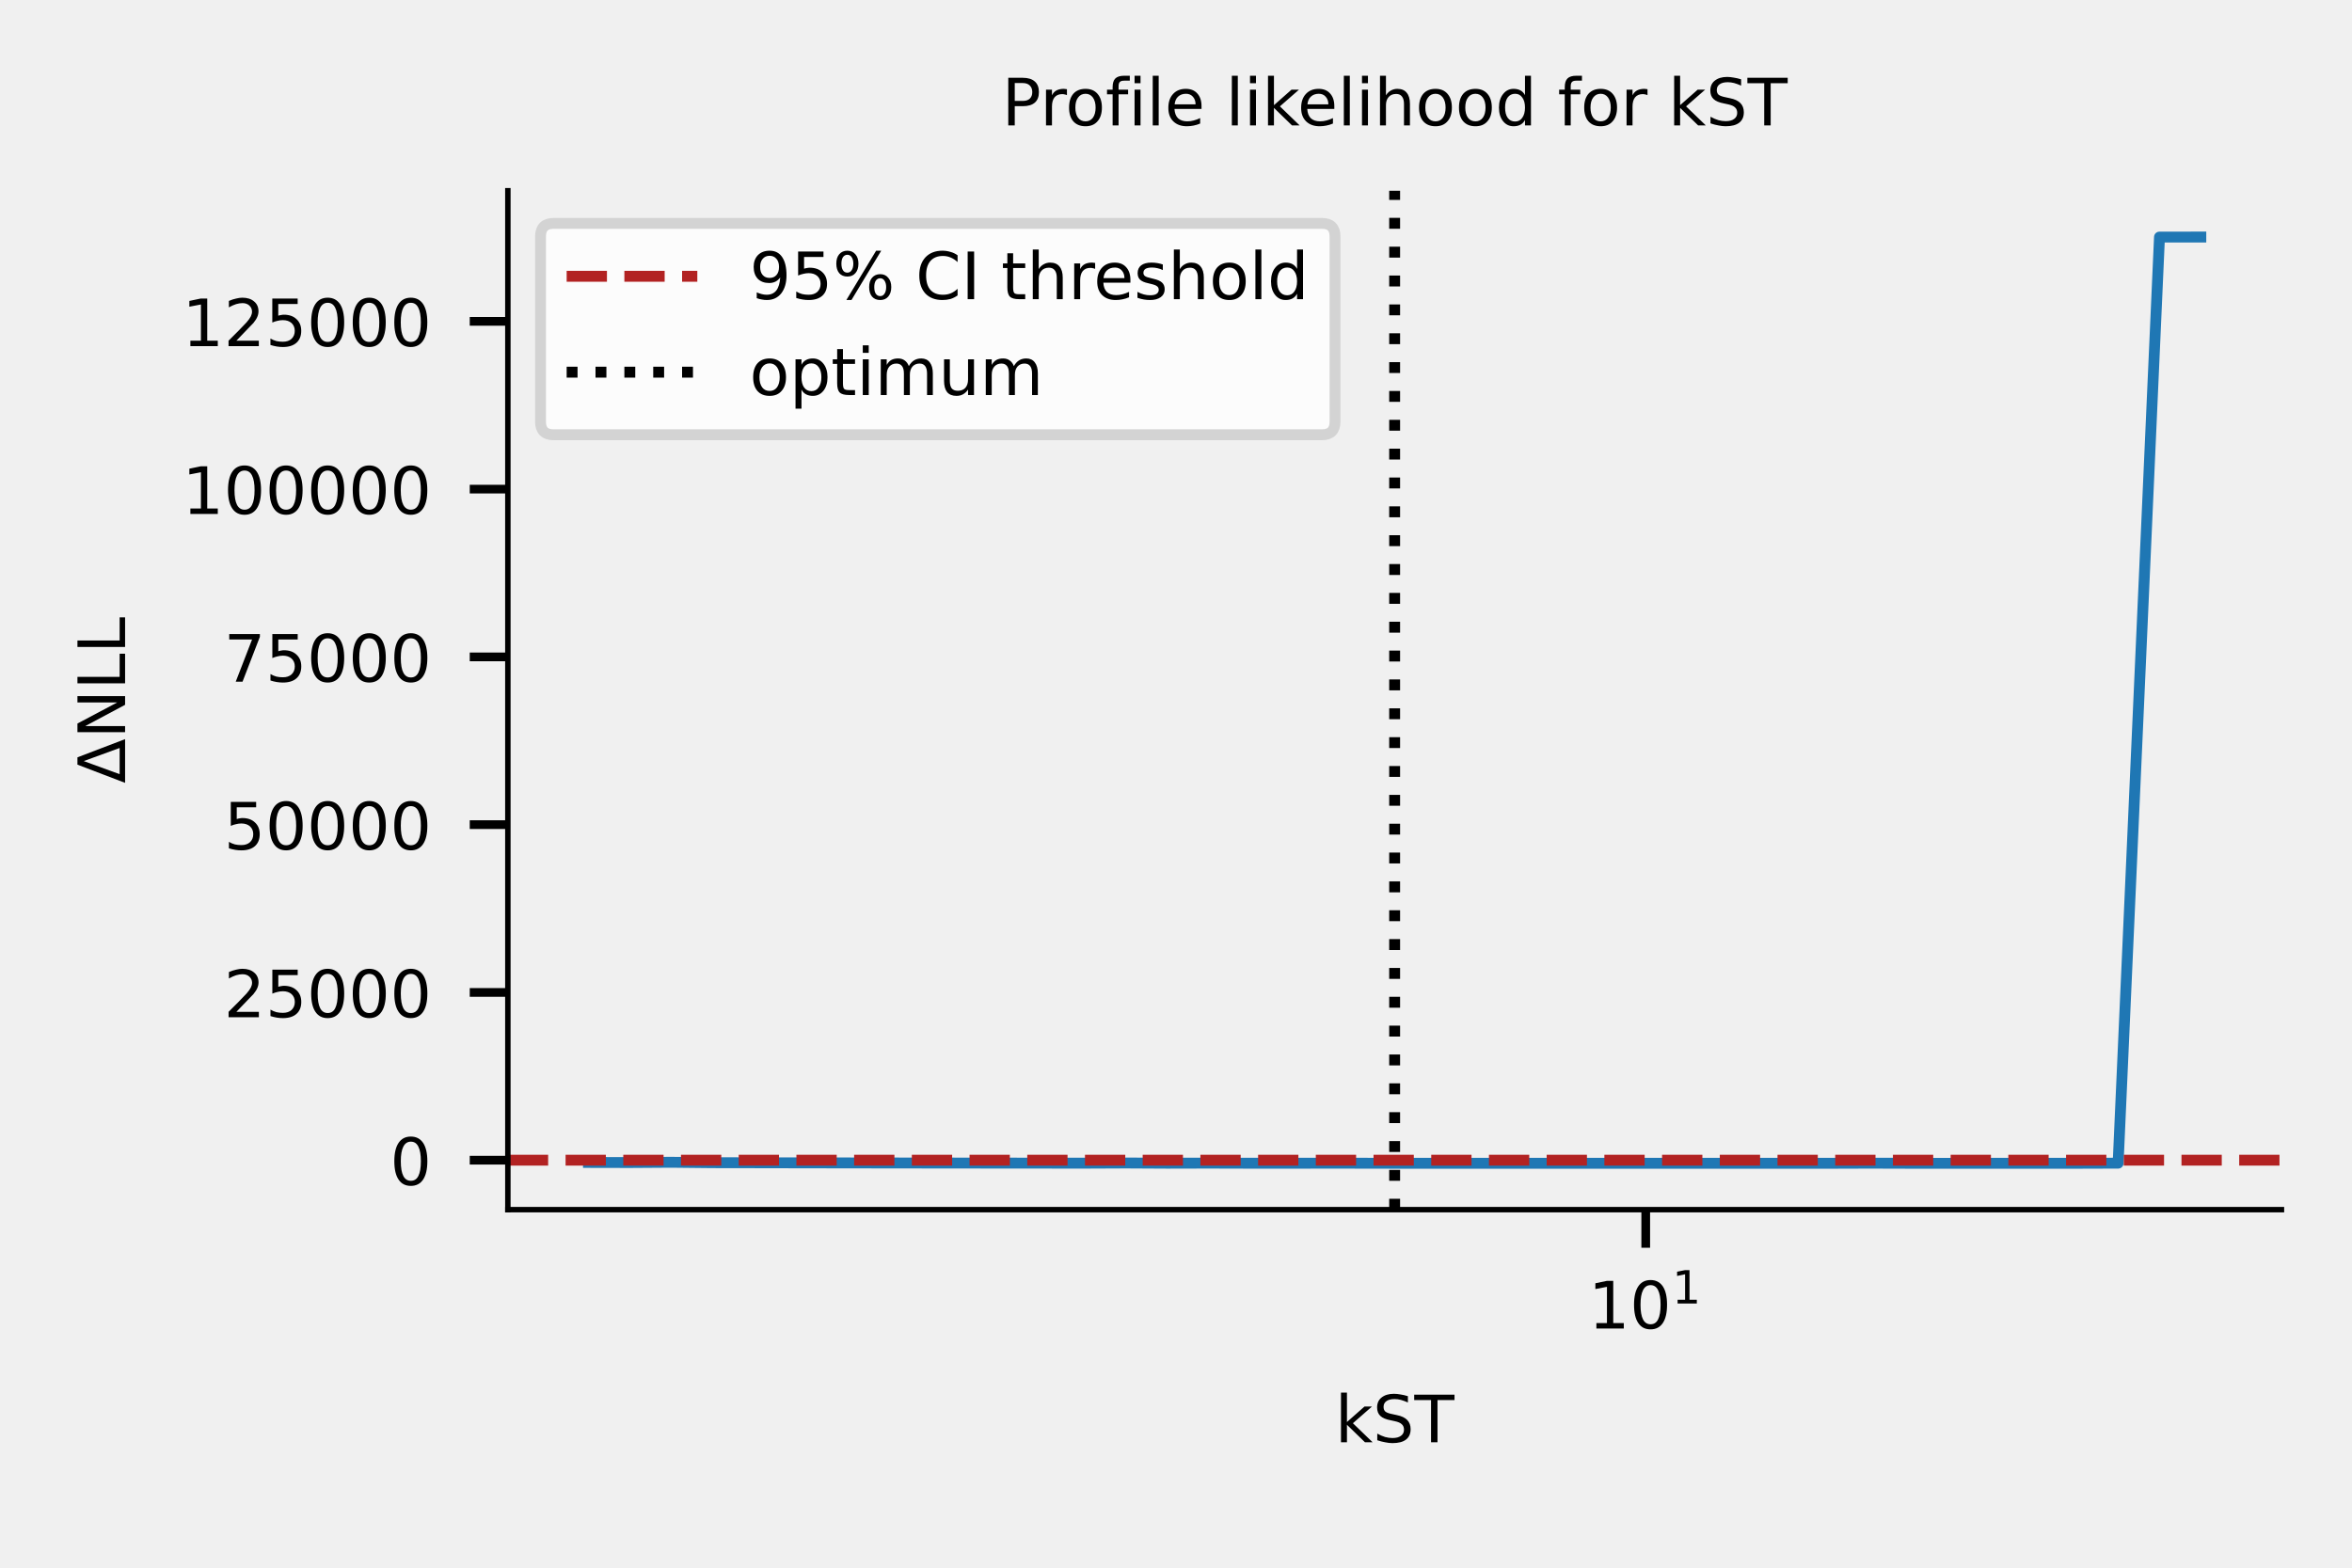
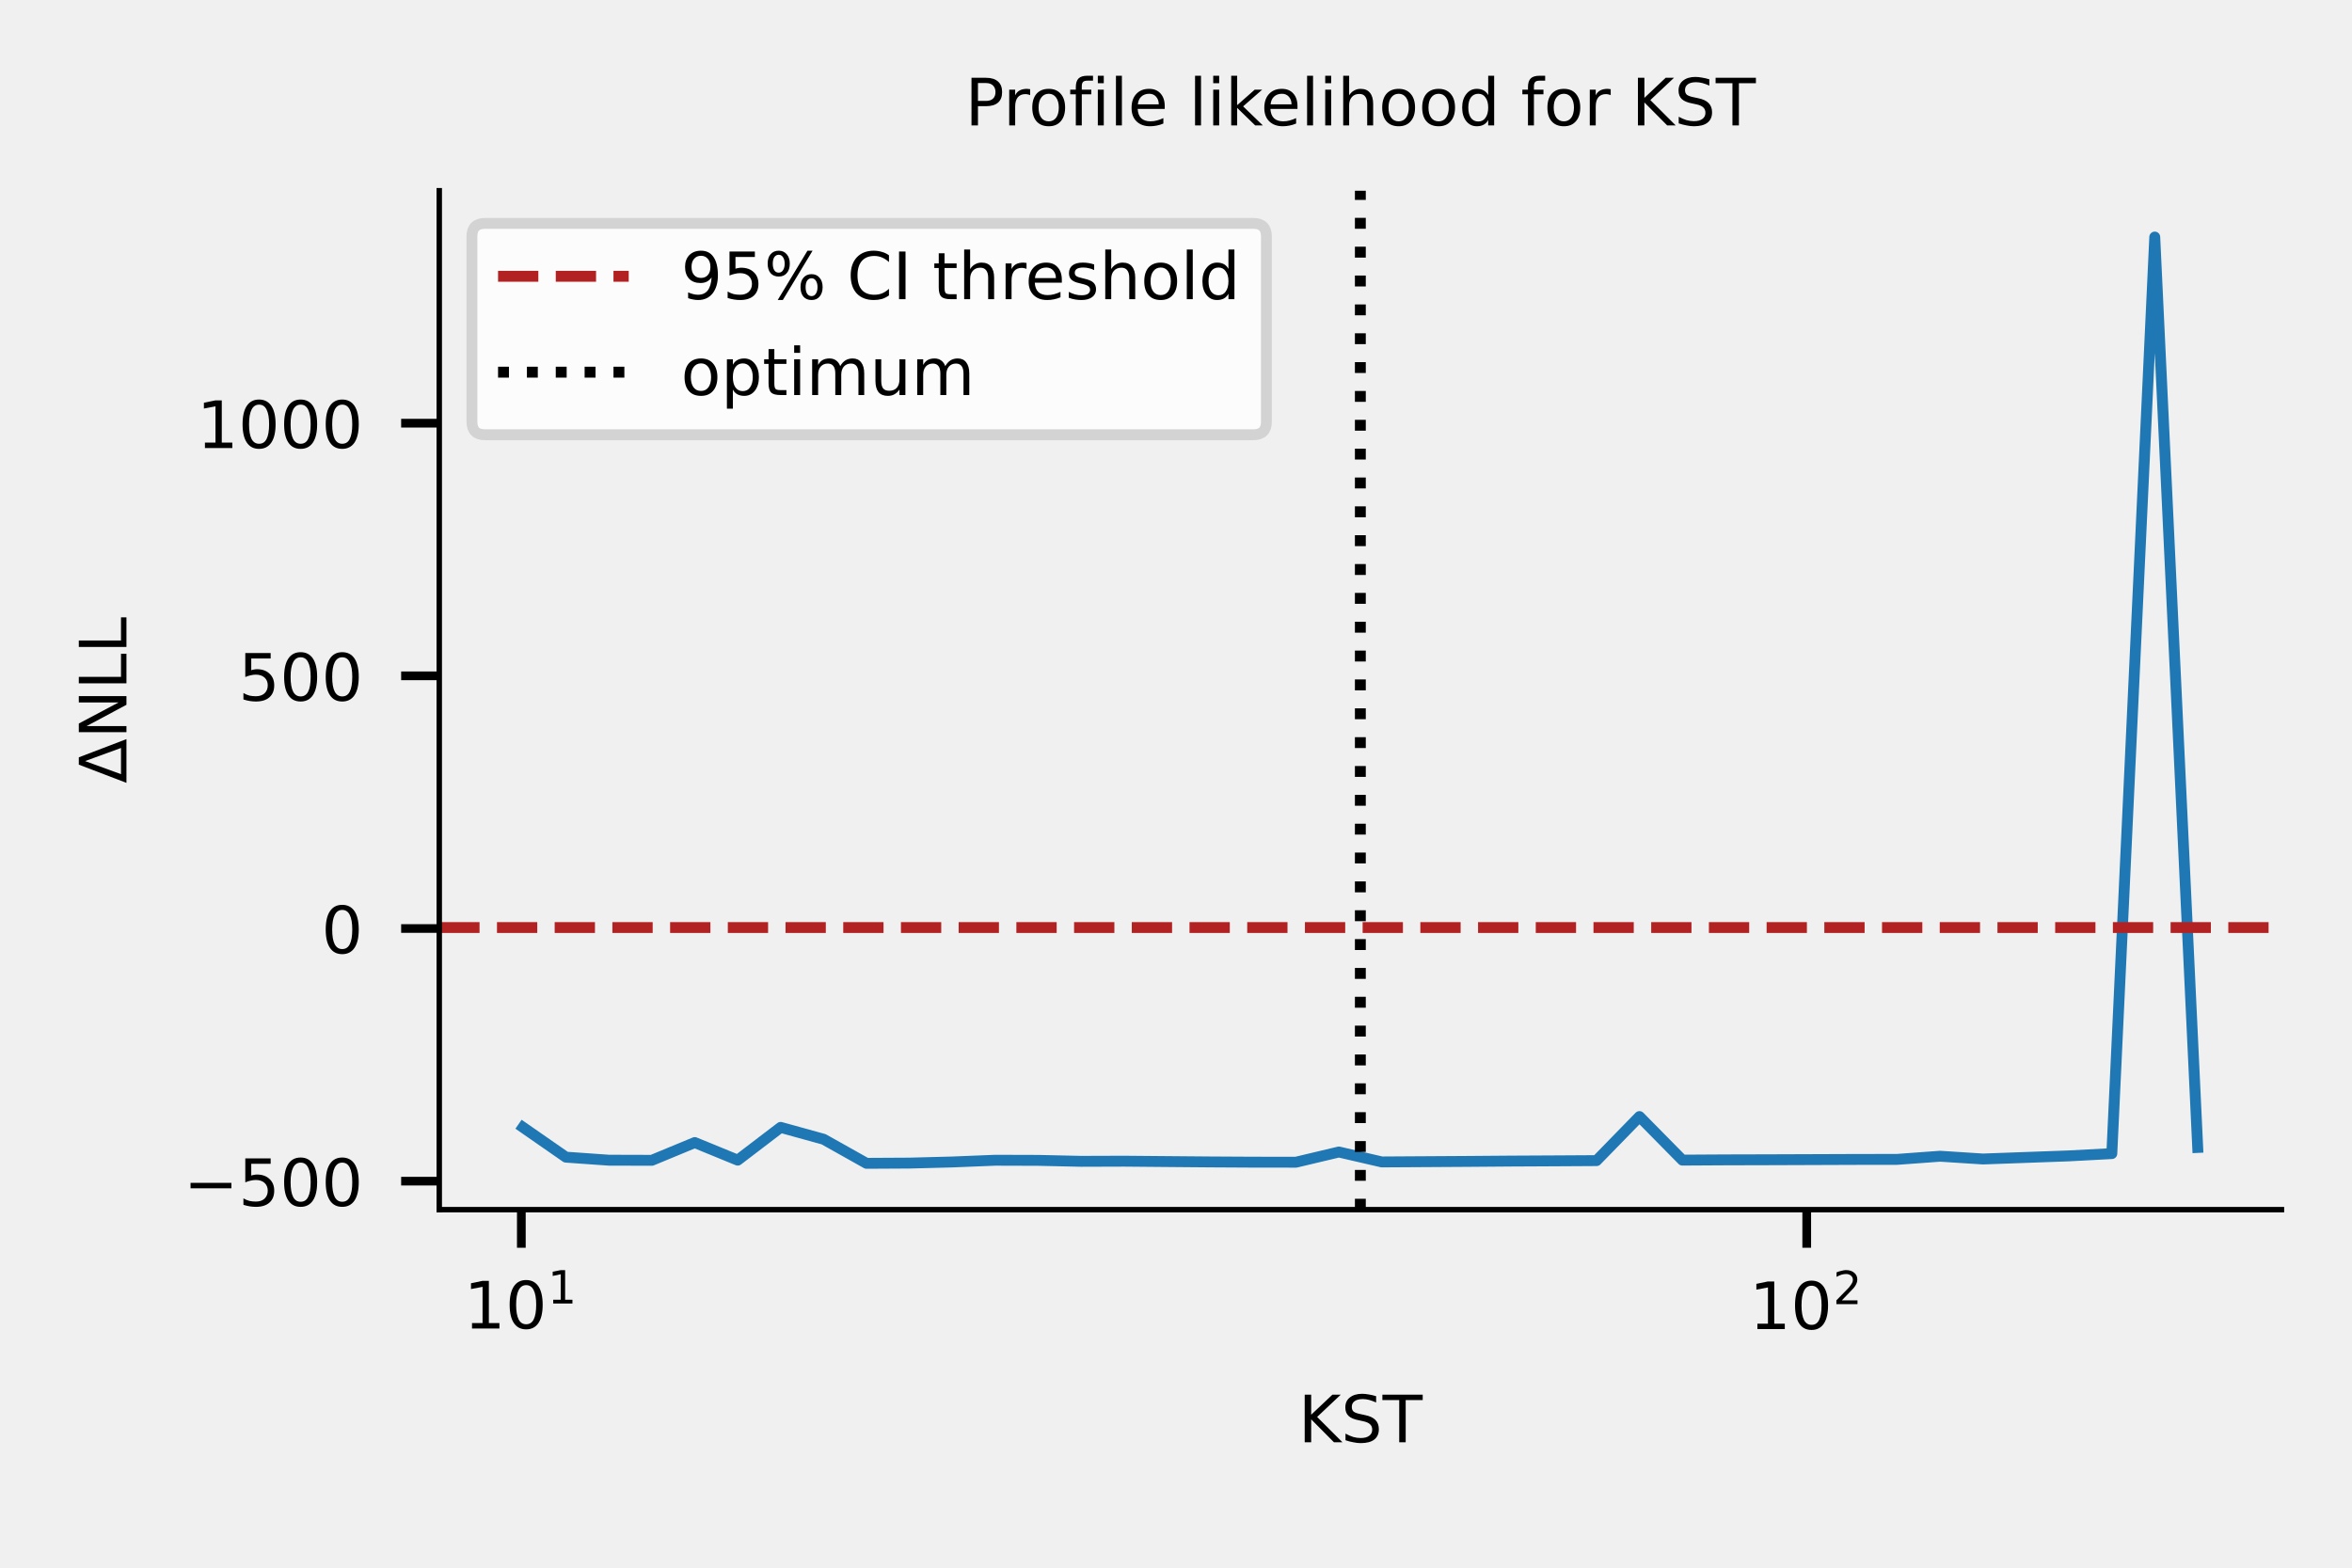
<svg xmlns="http://www.w3.org/2000/svg" xmlns:xlink="http://www.w3.org/1999/xlink" width="216pt" height="144pt" viewBox="0 0 216 144" version="1.1">
  <defs>
    <style type="text/css">*{stroke-linejoin: round; stroke-linecap: butt}</style>
  </defs>
  <g id="figure_1">
    <g id="patch_1">
      <path d="M 0 144  L 216 144  L 216 0  L 0 0  L 0 144  z " style="fill: none" />
    </g>
    <g id="axes_1">
      <g id="patch_2">
-         <path d="M 46.64 111.112  L 209.52 111.112  L 209.52 17.52  L 46.64 17.52  L 46.64 111.112  z " style="fill: none" />
+         <path d="M 40.34 111.112  L 209.52 111.112  L 209.52 17.52  L 40.34 17.52  L 40.34 111.112  z " style="fill: none" />
      </g>
      <g id="matplotlib.axis_1">
        <g id="xtick_1">
          <g id="line2d_1">
            <defs>
-               <path id="ma3e0eb6a6e" d="M 0 0  L 0 3.5  " style="stroke: #000000; stroke-width: 0.8" />
+               <path id="me93ea82e8f" d="M 0 0  L 0 3.5  " style="stroke: #000000; stroke-width: 0.8" />
            </defs>
            <g>
-               <use xlink:href="#ma3e0eb6a6e" x="151.138" y="111.112" style="stroke: #000000; stroke-width: 0.8" />
+               <use xlink:href="#me93ea82e8f" x="47.878" y="111.112" style="stroke: #000000; stroke-width: 0.8" />
            </g>
          </g>
          <g id="text_1">
-             <g transform="translate(145.858 122.6711)">
+             <g transform="translate(42.59847 122.6711)">
              <text>
                <tspan x="0" y="-0.641" style="font-size: 6px; font-family: 'DejaVu Sans'">1</tspan>
                <tspan x="3.817" y="-0.641" style="font-size: 6px; font-family: 'DejaVu Sans'">0</tspan>
                <tspan x="7.692" y="-2.938" style="font-size: 4.2px; font-family: 'DejaVu Sans'">1</tspan>
              </text>
            </g>
          </g>
        </g>
-         <g id="xtick_2" />
+         <g id="xtick_2">
+           <g id="line2d_2">
+             <g>
+               <use xlink:href="#me93ea82e8f" x="165.924" y="111.112" style="stroke: #000000; stroke-width: 0.8" />
+             </g>
+           </g>
+           <g id="text_2">
+             <g transform="translate(160.6443 122.6711)">
+               <text>
+                 <tspan x="0" y="-0.586" style="font-size: 6px; font-family: 'DejaVu Sans'">1</tspan>
+                 <tspan x="3.817" y="-0.586" style="font-size: 6px; font-family: 'DejaVu Sans'">0</tspan>
+                 <tspan x="7.692" y="-2.883" style="font-size: 4.2px; font-family: 'DejaVu Sans'">2</tspan>
+               </text>
+             </g>
+           </g>
+         </g>
        <g id="xtick_3" />
        <g id="xtick_4" />
        <g id="xtick_5" />
        <g id="xtick_6" />
        <g id="xtick_7" />
        <g id="xtick_8" />
        <g id="xtick_9" />
        <g id="xtick_10" />
        <g id="xtick_11" />
-         <g id="text_2">
-           <text style="font-size: 6px; font-family: 'DejaVu Sans', 'Arial', 'Helvetica', 'Lucida Grande', 'Verdana', 'Geneva', 'Lucid', 'Avant Garde', sans-serif; text-anchor: middle" x="128.08" y="132.478" transform="rotate(-0 128.08 132.4779)">kST</text>
+         <g id="xtick_12" />
+         <g id="text_3">
+           <text style="font-size: 6px; font-family: 'DejaVu Sans', 'Arial', 'Helvetica', 'Lucida Grande', 'Verdana', 'Geneva', 'Lucid', 'Avant Garde', sans-serif; text-anchor: middle" x="124.93" y="132.478" transform="rotate(-0 124.93 132.4779)">KST</text>
        </g>
      </g>
      <g id="matplotlib.axis_2">
        <g id="ytick_1">
-           <g id="line2d_2">
+           <g id="line2d_3">
            <defs>
-               <path id="m9220017bda" d="M 0 0  L -3.5 0  " style="stroke: #000000; stroke-width: 0.8" />
+               <path id="m4336b60296" d="M 0 0  L -3.5 0  " style="stroke: #000000; stroke-width: 0.8" />
            </defs>
            <g>
-               <use xlink:href="#m9220017bda" x="46.64" y="106.57" style="stroke: #000000; stroke-width: 0.8" />
+               <use xlink:href="#m4336b60296" x="40.34" y="108.495" style="stroke: #000000; stroke-width: 0.8" />
            </g>
          </g>
-           <g id="text_3">
-             <text style="font-size: 6px; font-family: 'DejaVu Sans', 'Arial', 'Helvetica', 'Lucida Grande', 'Verdana', 'Geneva', 'Lucid', 'Avant Garde', sans-serif; text-anchor: end" x="39.64" y="108.85" transform="rotate(-0 39.64 108.8497)">0</text>
+           <g id="text_4">
+             <text style="font-size: 6px; font-family: 'DejaVu Sans', 'Arial', 'Helvetica', 'Lucida Grande', 'Verdana', 'Geneva', 'Lucid', 'Avant Garde', sans-serif; text-anchor: end" x="33.34" y="110.775" transform="rotate(-0 33.34 110.7748)">−500</text>
          </g>
        </g>
        <g id="ytick_2">
-           <g id="line2d_3">
+           <g id="line2d_4">
            <g>
-               <use xlink:href="#m9220017bda" x="46.64" y="91.16" style="stroke: #000000; stroke-width: 0.8" />
+               <use xlink:href="#m4336b60296" x="40.34" y="85.288" style="stroke: #000000; stroke-width: 0.8" />
            </g>
          </g>
-           <g id="text_4">
-             <text style="font-size: 6px; font-family: 'DejaVu Sans', 'Arial', 'Helvetica', 'Lucida Grande', 'Verdana', 'Geneva', 'Lucid', 'Avant Garde', sans-serif; text-anchor: end" x="39.64" y="93.439" transform="rotate(-0 39.64 93.43924)">25000</text>
+           <g id="text_5">
+             <text style="font-size: 6px; font-family: 'DejaVu Sans', 'Arial', 'Helvetica', 'Lucida Grande', 'Verdana', 'Geneva', 'Lucid', 'Avant Garde', sans-serif; text-anchor: end" x="33.34" y="87.567" transform="rotate(-0 33.34 87.56705)">0</text>
          </g>
        </g>
        <g id="ytick_3">
-           <g id="line2d_4">
+           <g id="line2d_5">
            <g>
-               <use xlink:href="#m9220017bda" x="46.64" y="75.749" style="stroke: #000000; stroke-width: 0.8" />
+               <use xlink:href="#m4336b60296" x="40.34" y="62.08" style="stroke: #000000; stroke-width: 0.8" />
            </g>
          </g>
-           <g id="text_5">
-             <text style="font-size: 6px; font-family: 'DejaVu Sans', 'Arial', 'Helvetica', 'Lucida Grande', 'Verdana', 'Geneva', 'Lucid', 'Avant Garde', sans-serif; text-anchor: end" x="39.64" y="78.029" transform="rotate(-0 39.64 78.02878)">50000</text>
+           <g id="text_6">
+             <text style="font-size: 6px; font-family: 'DejaVu Sans', 'Arial', 'Helvetica', 'Lucida Grande', 'Verdana', 'Geneva', 'Lucid', 'Avant Garde', sans-serif; text-anchor: end" x="33.34" y="64.359" transform="rotate(-0 33.34 64.35931)">500</text>
          </g>
        </g>
        <g id="ytick_4">
-           <g id="line2d_5">
-             <g>
-               <use xlink:href="#m9220017bda" x="46.64" y="60.339" style="stroke: #000000; stroke-width: 0.8" />
-             </g>
-           </g>
-           <g id="text_6">
-             <text style="font-size: 6px; font-family: 'DejaVu Sans', 'Arial', 'Helvetica', 'Lucida Grande', 'Verdana', 'Geneva', 'Lucid', 'Avant Garde', sans-serif; text-anchor: end" x="39.64" y="62.618" transform="rotate(-0 39.64 62.61831)">75000</text>
-           </g>
-         </g>
-         <g id="ytick_5">
          <g id="line2d_6">
            <g>
-               <use xlink:href="#m9220017bda" x="46.64" y="44.928" style="stroke: #000000; stroke-width: 0.8" />
+               <use xlink:href="#m4336b60296" x="40.34" y="38.872" style="stroke: #000000; stroke-width: 0.8" />
            </g>
          </g>
          <g id="text_7">
-             <text style="font-size: 6px; font-family: 'DejaVu Sans', 'Arial', 'Helvetica', 'Lucida Grande', 'Verdana', 'Geneva', 'Lucid', 'Avant Garde', sans-serif; text-anchor: end" x="39.64" y="47.208" transform="rotate(-0 39.64 47.20784)">100000</text>
+             <text style="font-size: 6px; font-family: 'DejaVu Sans', 'Arial', 'Helvetica', 'Lucida Grande', 'Verdana', 'Geneva', 'Lucid', 'Avant Garde', sans-serif; text-anchor: end" x="33.34" y="41.152" transform="rotate(-0 33.34 41.15157)">1000</text>
          </g>
        </g>
-         <g id="ytick_6">
-           <g id="line2d_7">
-             <g>
-               <use xlink:href="#m9220017bda" x="46.64" y="29.518" style="stroke: #000000; stroke-width: 0.8" />
-             </g>
-           </g>
-           <g id="text_8">
-             <text style="font-size: 6px; font-family: 'DejaVu Sans', 'Arial', 'Helvetica', 'Lucida Grande', 'Verdana', 'Geneva', 'Lucid', 'Avant Garde', sans-serif; text-anchor: end" x="39.64" y="31.797" transform="rotate(-0 39.64 31.79737)">125000</text>
-           </g>
-         </g>
-         <g id="text_9">
-           <text style="font-size: 6px; font-family: 'DejaVu Sans', 'Arial', 'Helvetica', 'Lucida Grande', 'Verdana', 'Geneva', 'Lucid', 'Avant Garde', sans-serif; text-anchor: middle" x="11.487" y="64.316" transform="rotate(-90 11.48719 64.316)">ΔNLL</text>
+         <g id="text_8">
+           <text style="font-size: 6px; font-family: 'DejaVu Sans', 'Arial', 'Helvetica', 'Lucida Grande', 'Verdana', 'Geneva', 'Lucid', 'Avant Garde', sans-serif; text-anchor: middle" x="11.612" y="64.316" transform="rotate(-90 11.61187 64.316)">ΔNLL</text>
        </g>
      </g>
+       <g id="line2d_7">
+         <path d="M 48.03 103.551  L 51.974 106.291  L 55.917 106.57  L 59.861 106.581  L 63.804 104.949  L 67.748 106.566  L 71.692 103.555  L 75.635 104.645  L 79.579 106.858  L 83.522 106.836  L 87.466 106.733  L 91.409 106.574  L 95.353 106.586  L 99.297 106.674  L 103.24 106.661  L 107.184 106.696  L 111.127 106.729  L 115.071 106.751  L 119.015 106.755  L 122.958 105.817  L 126.902 106.73  L 130.845 106.706  L 134.789 106.682  L 138.733 106.651  L 142.676 106.631  L 146.62 106.608  L 150.563 102.562  L 154.507 106.563  L 158.451 106.54  L 162.394 106.53  L 166.338 106.516  L 170.281 106.501  L 174.225 106.495  L 178.168 106.206  L 182.112 106.46  L 186.056 106.317  L 189.999 106.174  L 193.943 105.964  L 197.886 21.774  L 201.83 105.4  " clip-path="url(#pf7ff3c8c0f)" style="fill: none; stroke: #1f77b4; stroke-linecap: square" />
+       </g>
      <g id="line2d_8">
-         <path d="M 54.044 106.777  L 57.84 106.785  L 61.637 106.76  L 65.434 106.8  L 69.231 106.806  L 73.027 106.813  L 76.824 106.819  L 80.621 106.824  L 84.418 106.829  L 88.214 106.833  L 92.011 106.837  L 95.808 106.84  L 99.604 106.843  L 103.401 106.827  L 107.198 106.847  L 110.995 106.838  L 114.791 106.848  L 118.588 106.851  L 122.385 106.841  L 126.182 106.851  L 129.978 106.854  L 133.775 106.855  L 137.572 106.855  L 141.369 106.854  L 145.165 106.852  L 148.962 106.855  L 152.759 106.855  L 156.556 106.855  L 160.352 106.855  L 164.149 106.855  L 167.946 106.855  L 171.742 106.843  L 175.539 106.854  L 179.336 106.858  L 183.133 106.853  L 186.929 106.854  L 190.726 106.854  L 194.523 106.842  L 198.32 21.775  L 202.116 21.774  " clip-path="url(#p46d155cf80)" style="fill: none; stroke: #1f77b4; stroke-linecap: square" />
+         <path d="M 40.34 85.198  L 209.52 85.198  " clip-path="url(#pf7ff3c8c0f)" style="fill: none; stroke-dasharray: 3.7,1.6; stroke-dashoffset: 0; stroke: #b22222" />
      </g>
      <g id="line2d_9">
-         <path d="M 46.64 106.569  L 209.52 106.569  " clip-path="url(#p46d155cf80)" style="fill: none; stroke-dasharray: 3.7,1.6; stroke-dashoffset: 0; stroke: #b22222" />
-       </g>
-       <g id="line2d_10">
-         <path d="M 128.08 111.112  L 128.08 17.52  " clip-path="url(#p46d155cf80)" style="fill: none; stroke-dasharray: 1,1.65; stroke-dashoffset: 0; stroke: #000000" />
+         <path d="M 124.93 111.112  L 124.93 17.52  " clip-path="url(#pf7ff3c8c0f)" style="fill: none; stroke-dasharray: 1,1.65; stroke-dashoffset: 0; stroke: #000000" />
      </g>
      <g id="patch_3">
-         <path d="M 46.64 111.112  L 46.64 17.52  " style="fill: none; stroke: #000000; stroke-width: 0.5; stroke-linejoin: miter; stroke-linecap: square" />
+         <path d="M 40.34 111.112  L 40.34 17.52  " style="fill: none; stroke: #000000; stroke-width: 0.5; stroke-linejoin: miter; stroke-linecap: square" />
      </g>
      <g id="patch_4">
-         <path d="M 46.64 111.112  L 209.52 111.112  " style="fill: none; stroke: #000000; stroke-width: 0.5; stroke-linejoin: miter; stroke-linecap: square" />
+         <path d="M 40.34 111.112  L 209.52 111.112  " style="fill: none; stroke: #000000; stroke-width: 0.5; stroke-linejoin: miter; stroke-linecap: square" />
      </g>
-       <g id="text_10">
-         <text style="font-size: 6px; font-family: 'DejaVu Sans', 'Arial', 'Helvetica', 'Lucida Grande', 'Verdana', 'Geneva', 'Lucid', 'Avant Garde', sans-serif; text-anchor: middle" x="128.08" y="11.52" transform="rotate(-0 128.08 11.52)">Profile likelihood for kST</text>
+       <g id="text_9">
+         <text style="font-size: 6px; font-family: 'DejaVu Sans', 'Arial', 'Helvetica', 'Lucida Grande', 'Verdana', 'Geneva', 'Lucid', 'Avant Garde', sans-serif; text-anchor: middle" x="124.93" y="11.52" transform="rotate(-0 124.93 11.52)">Profile likelihood for KST</text>
      </g>
      <g id="legend_1">
        <g id="patch_5">
-           <path d="M 50.84 39.934  L 121.403 39.934  Q 122.603 39.934 122.603 38.734  L 122.603 21.72  Q 122.603 20.52 121.403 20.52  L 50.84 20.52  Q 49.64 20.52 49.64 21.72  L 49.64 38.734  Q 49.64 39.934 50.84 39.934  z " style="fill: #ffffff; opacity: 0.8; stroke: #cccccc; stroke-linejoin: miter" />
+           <path d="M 44.54 39.934  L 115.103 39.934  Q 116.303 39.934 116.303 38.734  L 116.303 21.72  Q 116.303 20.52 115.103 20.52  L 44.54 20.52  Q 43.34 20.52 43.34 21.72  L 43.34 38.734  Q 43.34 39.934 44.54 39.934  z " style="fill: #ffffff; opacity: 0.8; stroke: #cccccc; stroke-linejoin: miter" />
+         </g>
+         <g id="line2d_10">
+           <path d="M 45.74 25.379  L 51.74 25.379  L 57.74 25.379  " style="fill: none; stroke-dasharray: 3.7,1.6; stroke-dashoffset: 0; stroke: #b22222" />
+         </g>
+         <g id="text_10">
+           <text style="font-size: 6px; font-family: 'DejaVu Sans', 'Arial', 'Helvetica', 'Lucida Grande', 'Verdana', 'Geneva', 'Lucid', 'Avant Garde', sans-serif; text-anchor: start" x="62.54" y="27.479" transform="rotate(-0 62.54 27.47906)">95% CI threshold</text>
        </g>
        <g id="line2d_11">
-           <path d="M 52.04 25.379  L 58.04 25.379  L 64.04 25.379  " style="fill: none; stroke-dasharray: 3.7,1.6; stroke-dashoffset: 0; stroke: #b22222" />
+           <path d="M 45.74 34.186  L 51.74 34.186  L 57.74 34.186  " style="fill: none; stroke-dasharray: 1,1.65; stroke-dashoffset: 0; stroke: #000000" />
        </g>
        <g id="text_11">
-           <text style="font-size: 6px; font-family: 'DejaVu Sans', 'Arial', 'Helvetica', 'Lucida Grande', 'Verdana', 'Geneva', 'Lucid', 'Avant Garde', sans-serif; text-anchor: start" x="68.84" y="27.479" transform="rotate(-0 68.84 27.47906)">95% CI threshold</text>
-         </g>
-         <g id="line2d_12">
-           <path d="M 52.04 34.186  L 58.04 34.186  L 64.04 34.186  " style="fill: none; stroke-dasharray: 1,1.65; stroke-dashoffset: 0; stroke: #000000" />
-         </g>
-         <g id="text_12">
-           <text style="font-size: 6px; font-family: 'DejaVu Sans', 'Arial', 'Helvetica', 'Lucida Grande', 'Verdana', 'Geneva', 'Lucid', 'Avant Garde', sans-serif; text-anchor: start" x="68.84" y="36.286" transform="rotate(-0 68.84 36.28594)">optimum</text>
+           <text style="font-size: 6px; font-family: 'DejaVu Sans', 'Arial', 'Helvetica', 'Lucida Grande', 'Verdana', 'Geneva', 'Lucid', 'Avant Garde', sans-serif; text-anchor: start" x="62.54" y="36.286" transform="rotate(-0 62.54 36.28594)">optimum</text>
        </g>
      </g>
    </g>
  </g>
  <defs>
-     <clipPath id="p46d155cf80">
-       <rect x="46.64" y="17.52" width="162.88" height="93.592" />
+     <clipPath id="pf7ff3c8c0f">
+       <rect x="40.34" y="17.52" width="169.18" height="93.592" />
    </clipPath>
  </defs>
</svg>
